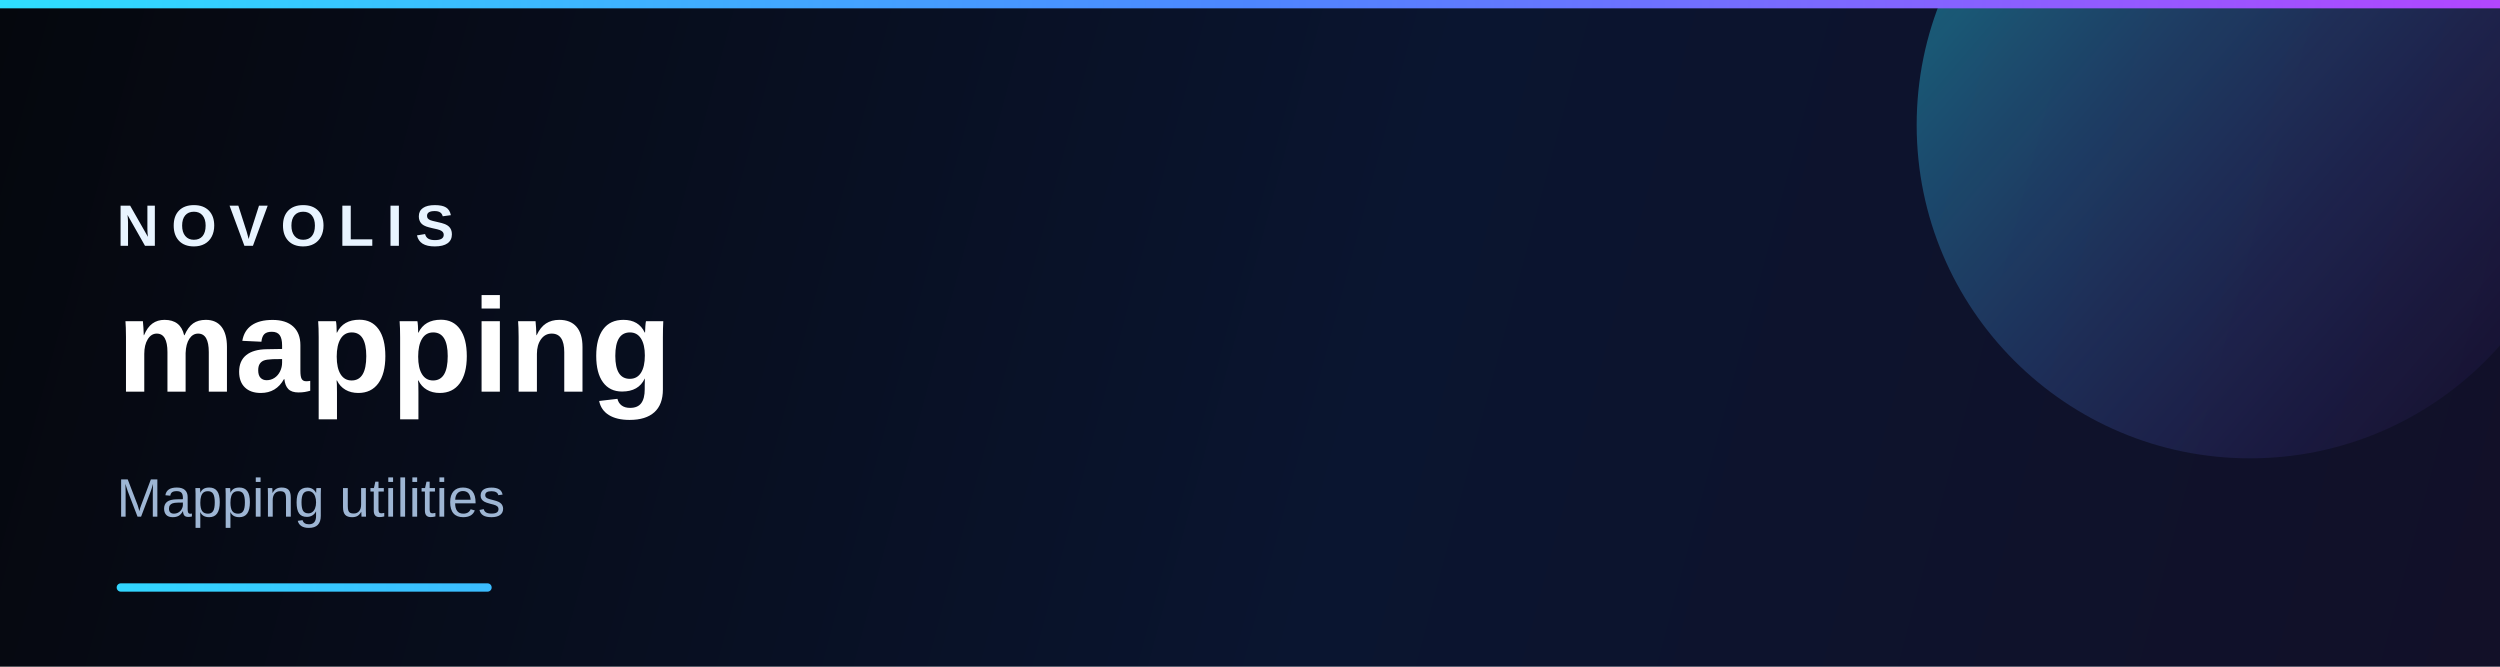
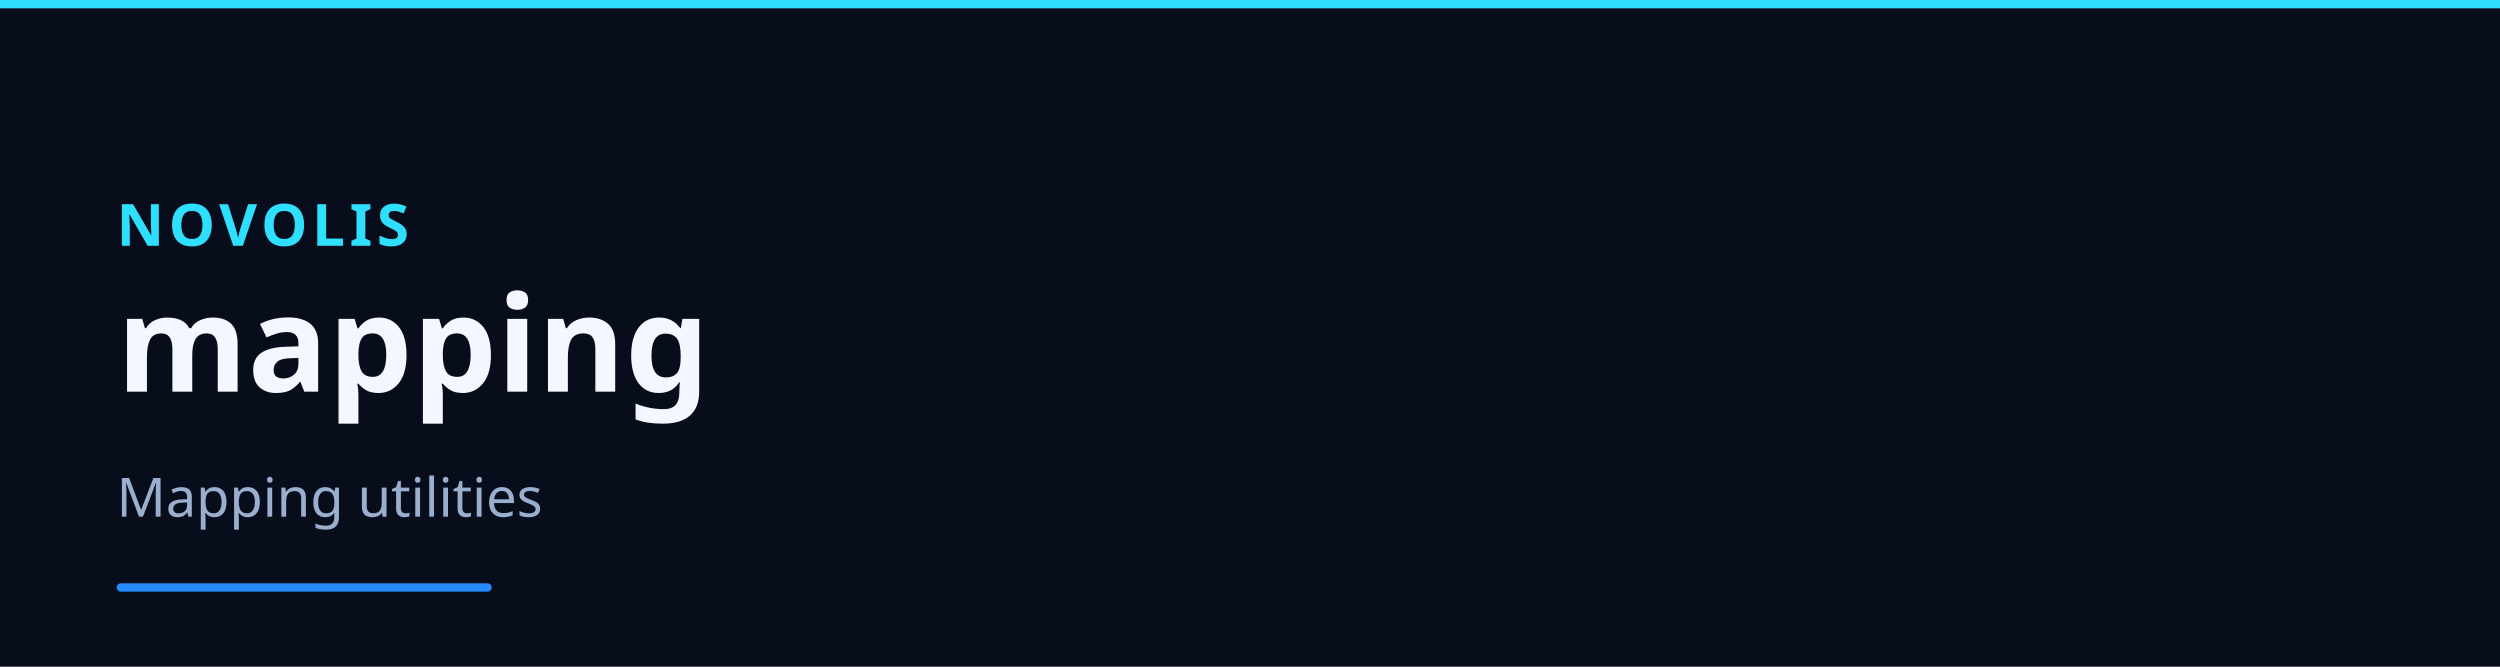
<svg xmlns="http://www.w3.org/2000/svg" viewBox="0 0 1200 320" width="1200" height="320" role="img" aria-label="Novolis mapping">
-   <defs>
-     <linearGradient id="bg" x1="0" y1="0" x2="1200" y2="320" gradientUnits="userSpaceOnUse">
-       <stop offset="0" stop-color="#05070d" />
-       <stop offset="0.55" stop-color="#0a1530" />
-       <stop offset="1" stop-color="#121028" />
-     </linearGradient>
-     <linearGradient id="accent" x1="0" y1="0" x2="1200" y2="0" gradientUnits="userSpaceOnUse">
-       <stop offset="0" stop-color="#2fdfff" />
-       <stop offset="0.5" stop-color="#4d86ff" />
-       <stop offset="1" stop-color="#b246ff" />
-     </linearGradient>
-     <linearGradient id="glow" x1="900" y1="40" x2="1180" y2="280" gradientUnits="userSpaceOnUse">
-       <stop offset="0" stop-color="#2fdfff" stop-opacity="0.35" />
-       <stop offset="1" stop-color="#8f37ff" stop-opacity="0" />
-     </linearGradient>
-   </defs>
-   <rect width="1200" height="320" fill="url(#bg)" />
-   <circle cx="1080" cy="60" r="160" fill="url(#glow)" />
-   <rect x="0" y="0" width="1200" height="4" fill="url(#accent)" />
-   <text x="56" y="118" fill="#e8f4ff" font-family="Segoe UI, Helvetica Neue, Arial, sans-serif" font-size="28" font-weight="600" letter-spacing="6">NOVOLIS</text>
-   <text x="56" y="188" fill="#ffffff" font-family="Segoe UI, Helvetica Neue, Arial, sans-serif" font-size="64" font-weight="700">mapping</text>
-   <text x="56" y="248" fill="#9eb6d4" font-family="Segoe UI, Helvetica Neue, Arial, sans-serif" font-size="26">Mapping utilities</text>
-   <rect x="56" y="280" width="180" height="4" rx="2" fill="url(#accent)" />
+   <rect width="1200" height="320" fill="#080D1C" />
+   <rect x="0" y="0" width="1200" height="4" fill="#2FDFFF" />
+   <text x="56" y="118" fill="#2FDFFF" font-family="Segoe UI, Candara, Calibri, sans-serif" font-size="28" font-weight="bold" letter-spacing="2.2">NOVOLIS</text>
+   <text x="56" y="188" fill="#F4F7FF" font-family="Segoe UI, Candara, Calibri, sans-serif" font-size="64" font-weight="700">mapping</text>
+   <text x="56" y="248" fill="#9AAECD" font-family="Segoe UI, Candara, Calibri, sans-serif" font-size="26">Mapping utilities</text>
+   <rect x="56" y="280" width="180" height="4" rx="2" fill="#258BFF" />
</svg>
